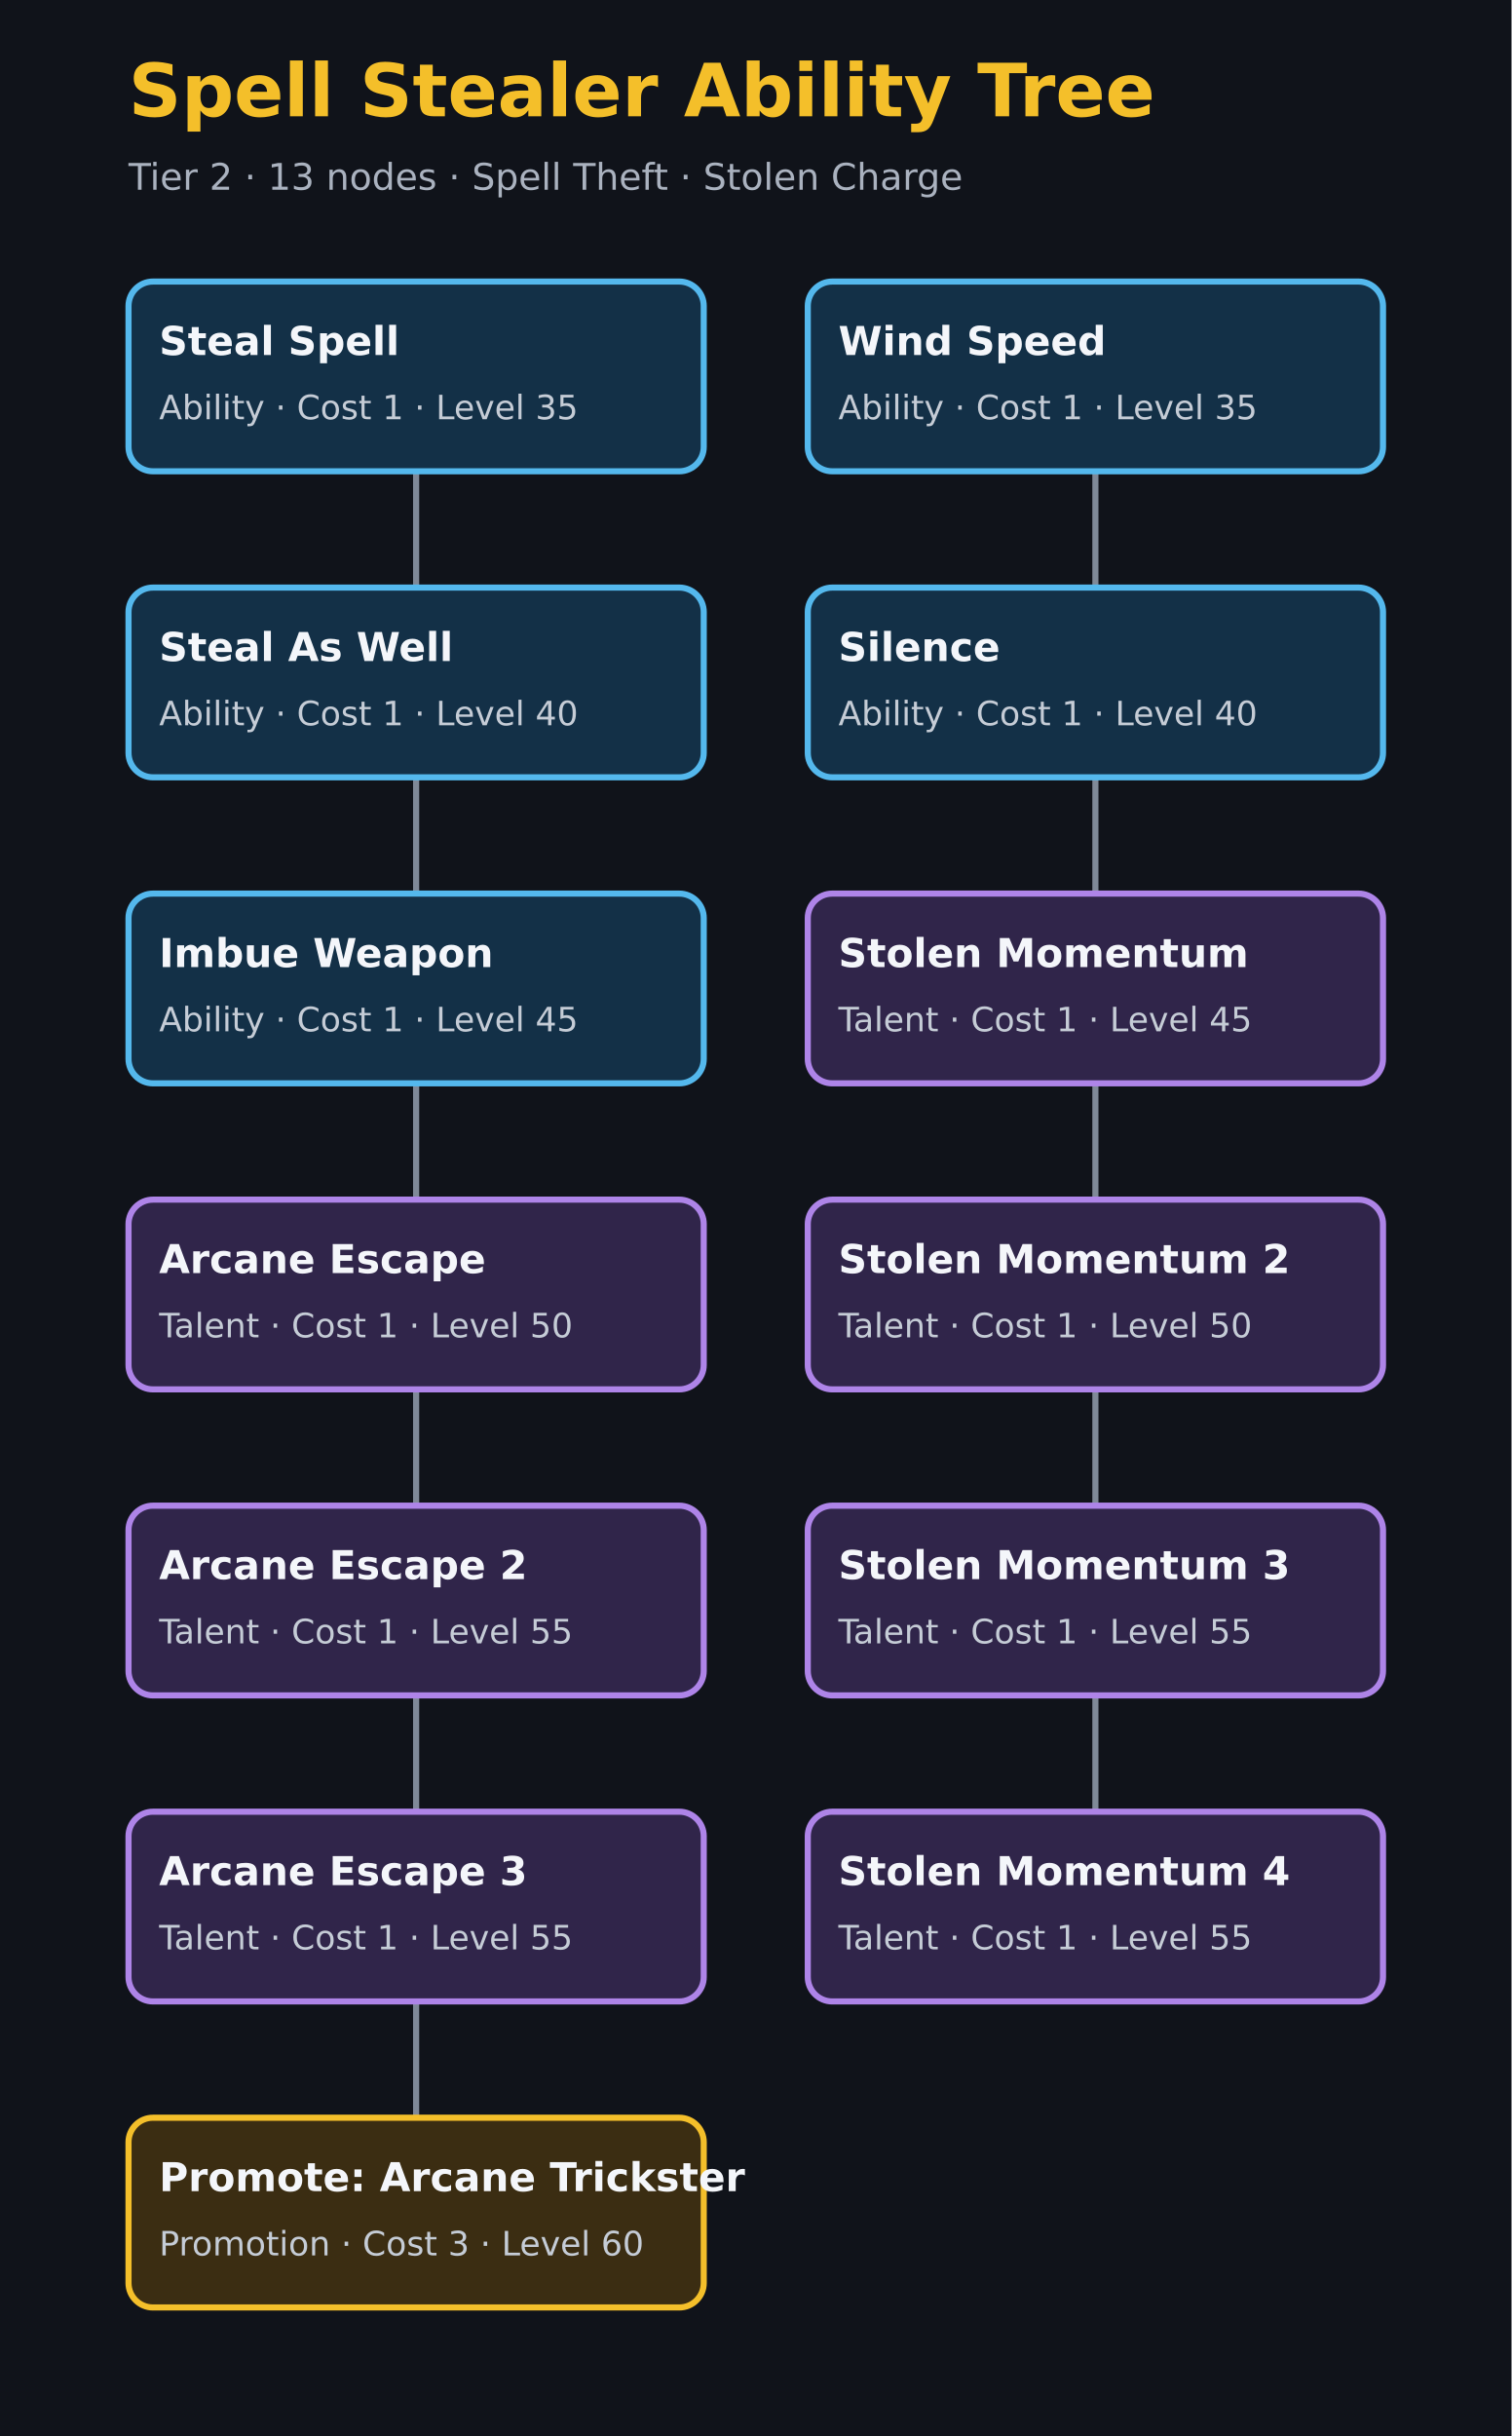
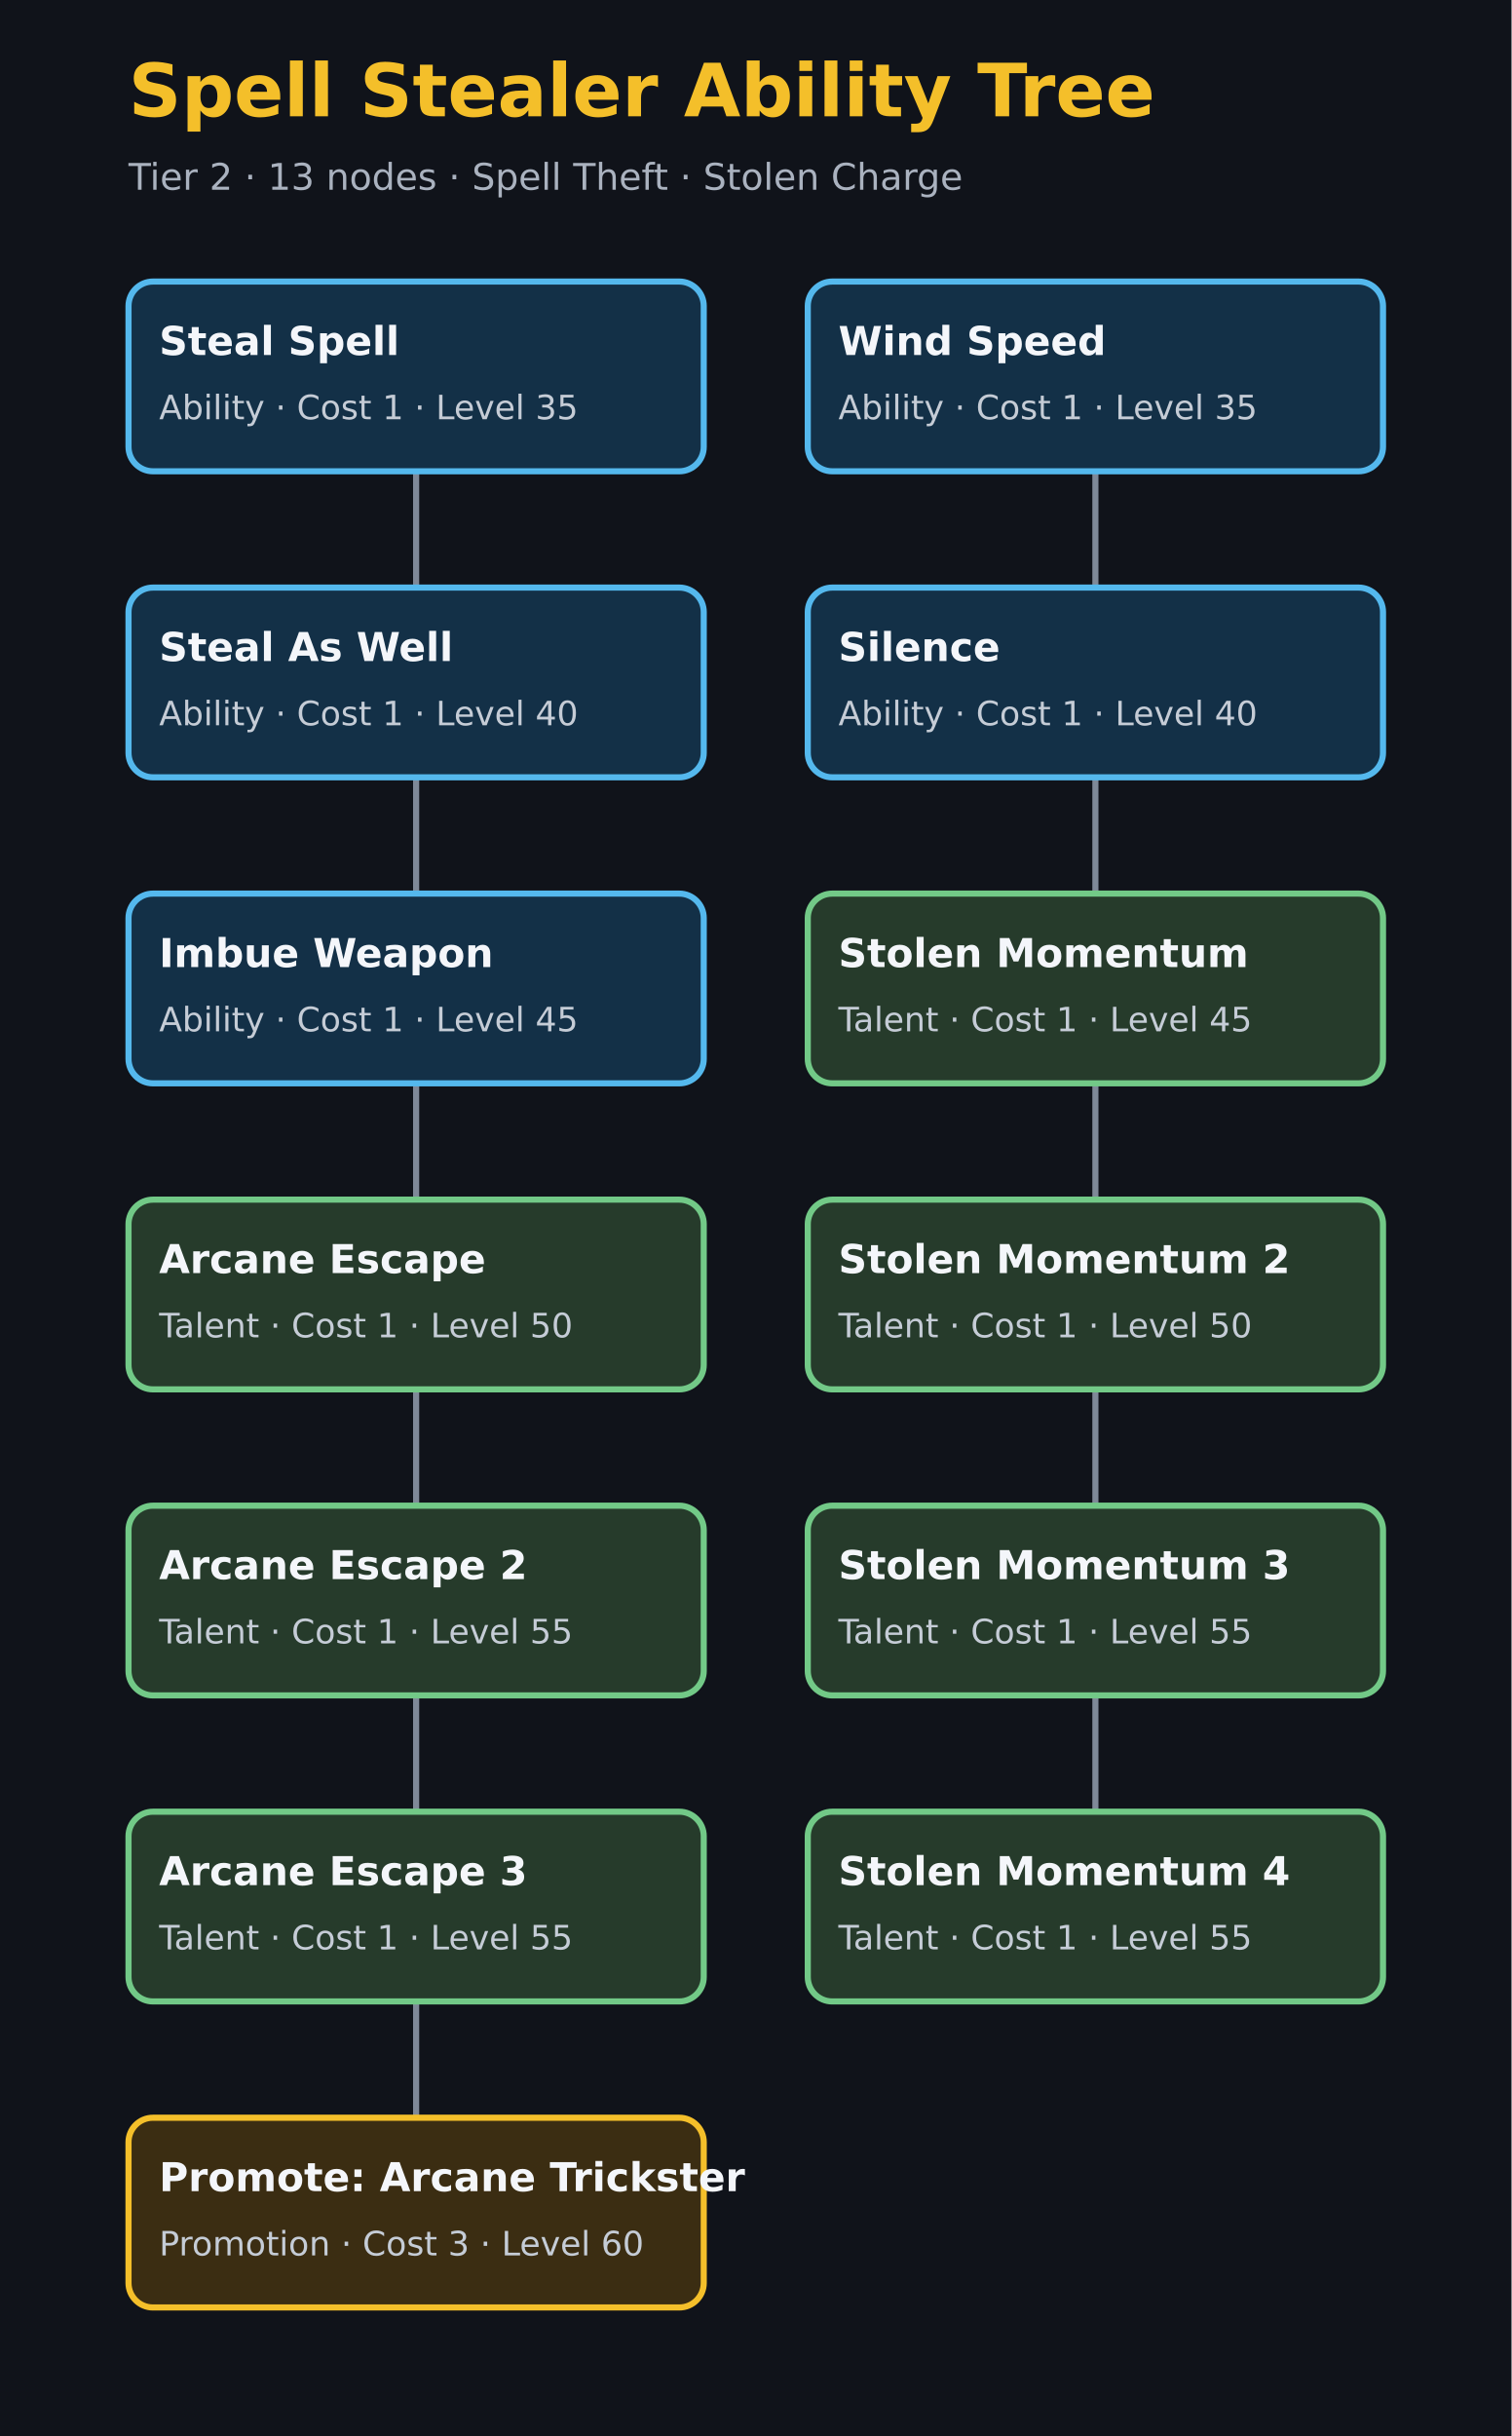
<svg xmlns="http://www.w3.org/2000/svg" width="494" height="796" viewBox="0 0 494 796">
  <style>
text{font-family:DejaVu Sans,Arial,sans-serif}
.title{fill:#f4bf2a;font-size:24px;font-weight:700}
.meta{fill:#aab2bf;font-size:12px}
.name{fill:#f4f6fa;font-size:13px;font-weight:700}
.detail{fill:#c5ccd6;font-size:11px}
.edge{fill:none;stroke:#7f8998;stroke-width:2}
</style>
  <rect width="494" height="796" fill="#10131a" />
  <text class="title" x="42" y="38">Spell Stealer Ability Tree</text>
  <text class="meta" x="42" y="62">Tier 2 · 13 nodes · Spell Theft · Stolen Charge</text>
  <path class="edge" d="M 136.0 123.0 V 173.0 H 136.0 V 223.0" />
  <path class="edge" d="M 136.0 223.0 V 273.0 H 136.0 V 323.0" />
  <path class="edge" d="M 358.0 123.0 V 173.0 H 358.0 V 223.0" />
  <path class="edge" d="M 358.0 223.0 V 273.0 H 358.0 V 323.0" />
  <path class="edge" d="M 136.0 323.0 V 373.0 H 136.0 V 423.0" />
  <path class="edge" d="M 358.0 323.0 V 373.0 H 358.0 V 423.0" />
  <path class="edge" d="M 136.0 423.0 V 473.0 H 136.0 V 523.0" />
  <path class="edge" d="M 358.0 423.0 V 473.0 H 358.0 V 523.0" />
  <path class="edge" d="M 136.0 523.0 V 573.0 H 136.0 V 623.0" />
  <path class="edge" d="M 358.0 523.0 V 573.0 H 358.0 V 623.0" />
  <path class="edge" d="M 136.0 623.0 V 673.0 H 136.0 V 723.0" />
  <rect x="42.0" y="92.0" width="188" height="62" rx="8" fill="#133047" stroke="#54b8ed" stroke-width="2" />
  <text class="name" x="52.0" y="116.0">Steal Spell</text>
  <text class="detail" x="52.0" y="137.0">Ability · Cost 1 · Level 35</text>
  <rect x="264.0" y="92.0" width="188" height="62" rx="8" fill="#133047" stroke="#54b8ed" stroke-width="2" />
  <text class="name" x="274.0" y="116.0">Wind Speed</text>
  <text class="detail" x="274.0" y="137.0">Ability · Cost 1 · Level 35</text>
  <rect x="42.0" y="192.0" width="188" height="62" rx="8" fill="#133047" stroke="#54b8ed" stroke-width="2" />
  <text class="name" x="52.0" y="216.0">Steal As Well</text>
  <text class="detail" x="52.0" y="237.0">Ability · Cost 1 · Level 40</text>
  <rect x="42.0" y="292.0" width="188" height="62" rx="8" fill="#133047" stroke="#54b8ed" stroke-width="2" />
  <text class="name" x="52.0" y="316.0">Imbue Weapon</text>
  <text class="detail" x="52.0" y="337.0">Ability · Cost 1 · Level 45</text>
  <rect x="264.0" y="192.0" width="188" height="62" rx="8" fill="#133047" stroke="#54b8ed" stroke-width="2" />
  <text class="name" x="274.0" y="216.0">Silence</text>
  <text class="detail" x="274.0" y="237.0">Ability · Cost 1 · Level 40</text>
-   <rect x="264.0" y="292.0" width="188" height="62" rx="8" fill="#30254a" stroke="#ae84e8" stroke-width="2" />
+   <rect x="264.0" y="292.0" width="188" height="62" rx="8" fill="#263b2b" stroke="#72c987" stroke-width="2" />
  <text class="name" x="274.0" y="316.0">Stolen Momentum</text>
  <text class="detail" x="274.0" y="337.0">Talent · Cost 1 · Level 45</text>
-   <rect x="42.0" y="392.0" width="188" height="62" rx="8" fill="#30254a" stroke="#ae84e8" stroke-width="2" />
+   <rect x="42.0" y="392.0" width="188" height="62" rx="8" fill="#263b2b" stroke="#72c987" stroke-width="2" />
  <text class="name" x="52.0" y="416.0">Arcane Escape</text>
  <text class="detail" x="52.0" y="437.0">Talent · Cost 1 · Level 50</text>
-   <rect x="264.0" y="392.0" width="188" height="62" rx="8" fill="#30254a" stroke="#ae84e8" stroke-width="2" />
+   <rect x="264.0" y="392.0" width="188" height="62" rx="8" fill="#263b2b" stroke="#72c987" stroke-width="2" />
  <text class="name" x="274.0" y="416.0">Stolen Momentum 2</text>
  <text class="detail" x="274.0" y="437.0">Talent · Cost 1 · Level 50</text>
-   <rect x="42.0" y="492.0" width="188" height="62" rx="8" fill="#30254a" stroke="#ae84e8" stroke-width="2" />
+   <rect x="42.0" y="492.0" width="188" height="62" rx="8" fill="#263b2b" stroke="#72c987" stroke-width="2" />
  <text class="name" x="52.0" y="516.0">Arcane Escape 2</text>
  <text class="detail" x="52.0" y="537.0">Talent · Cost 1 · Level 55</text>
-   <rect x="264.0" y="492.0" width="188" height="62" rx="8" fill="#30254a" stroke="#ae84e8" stroke-width="2" />
+   <rect x="264.0" y="492.0" width="188" height="62" rx="8" fill="#263b2b" stroke="#72c987" stroke-width="2" />
  <text class="name" x="274.0" y="516.0">Stolen Momentum 3</text>
  <text class="detail" x="274.0" y="537.0">Talent · Cost 1 · Level 55</text>
-   <rect x="42.0" y="592.0" width="188" height="62" rx="8" fill="#30254a" stroke="#ae84e8" stroke-width="2" />
+   <rect x="42.0" y="592.0" width="188" height="62" rx="8" fill="#263b2b" stroke="#72c987" stroke-width="2" />
  <text class="name" x="52.0" y="616.0">Arcane Escape 3</text>
  <text class="detail" x="52.0" y="637.0">Talent · Cost 1 · Level 55</text>
-   <rect x="264.0" y="592.0" width="188" height="62" rx="8" fill="#30254a" stroke="#ae84e8" stroke-width="2" />
+   <rect x="264.0" y="592.0" width="188" height="62" rx="8" fill="#263b2b" stroke="#72c987" stroke-width="2" />
  <text class="name" x="274.0" y="616.0">Stolen Momentum 4</text>
  <text class="detail" x="274.0" y="637.0">Talent · Cost 1 · Level 55</text>
  <rect x="42.0" y="692.0" width="188" height="62" rx="8" fill="#3b2d12" stroke="#f4bf2a" stroke-width="2" />
  <text class="name" x="52.0" y="716.0">Promote: Arcane Trickster</text>
  <text class="detail" x="52.0" y="737.0">Promotion · Cost 3 · Level 60</text>
</svg>
